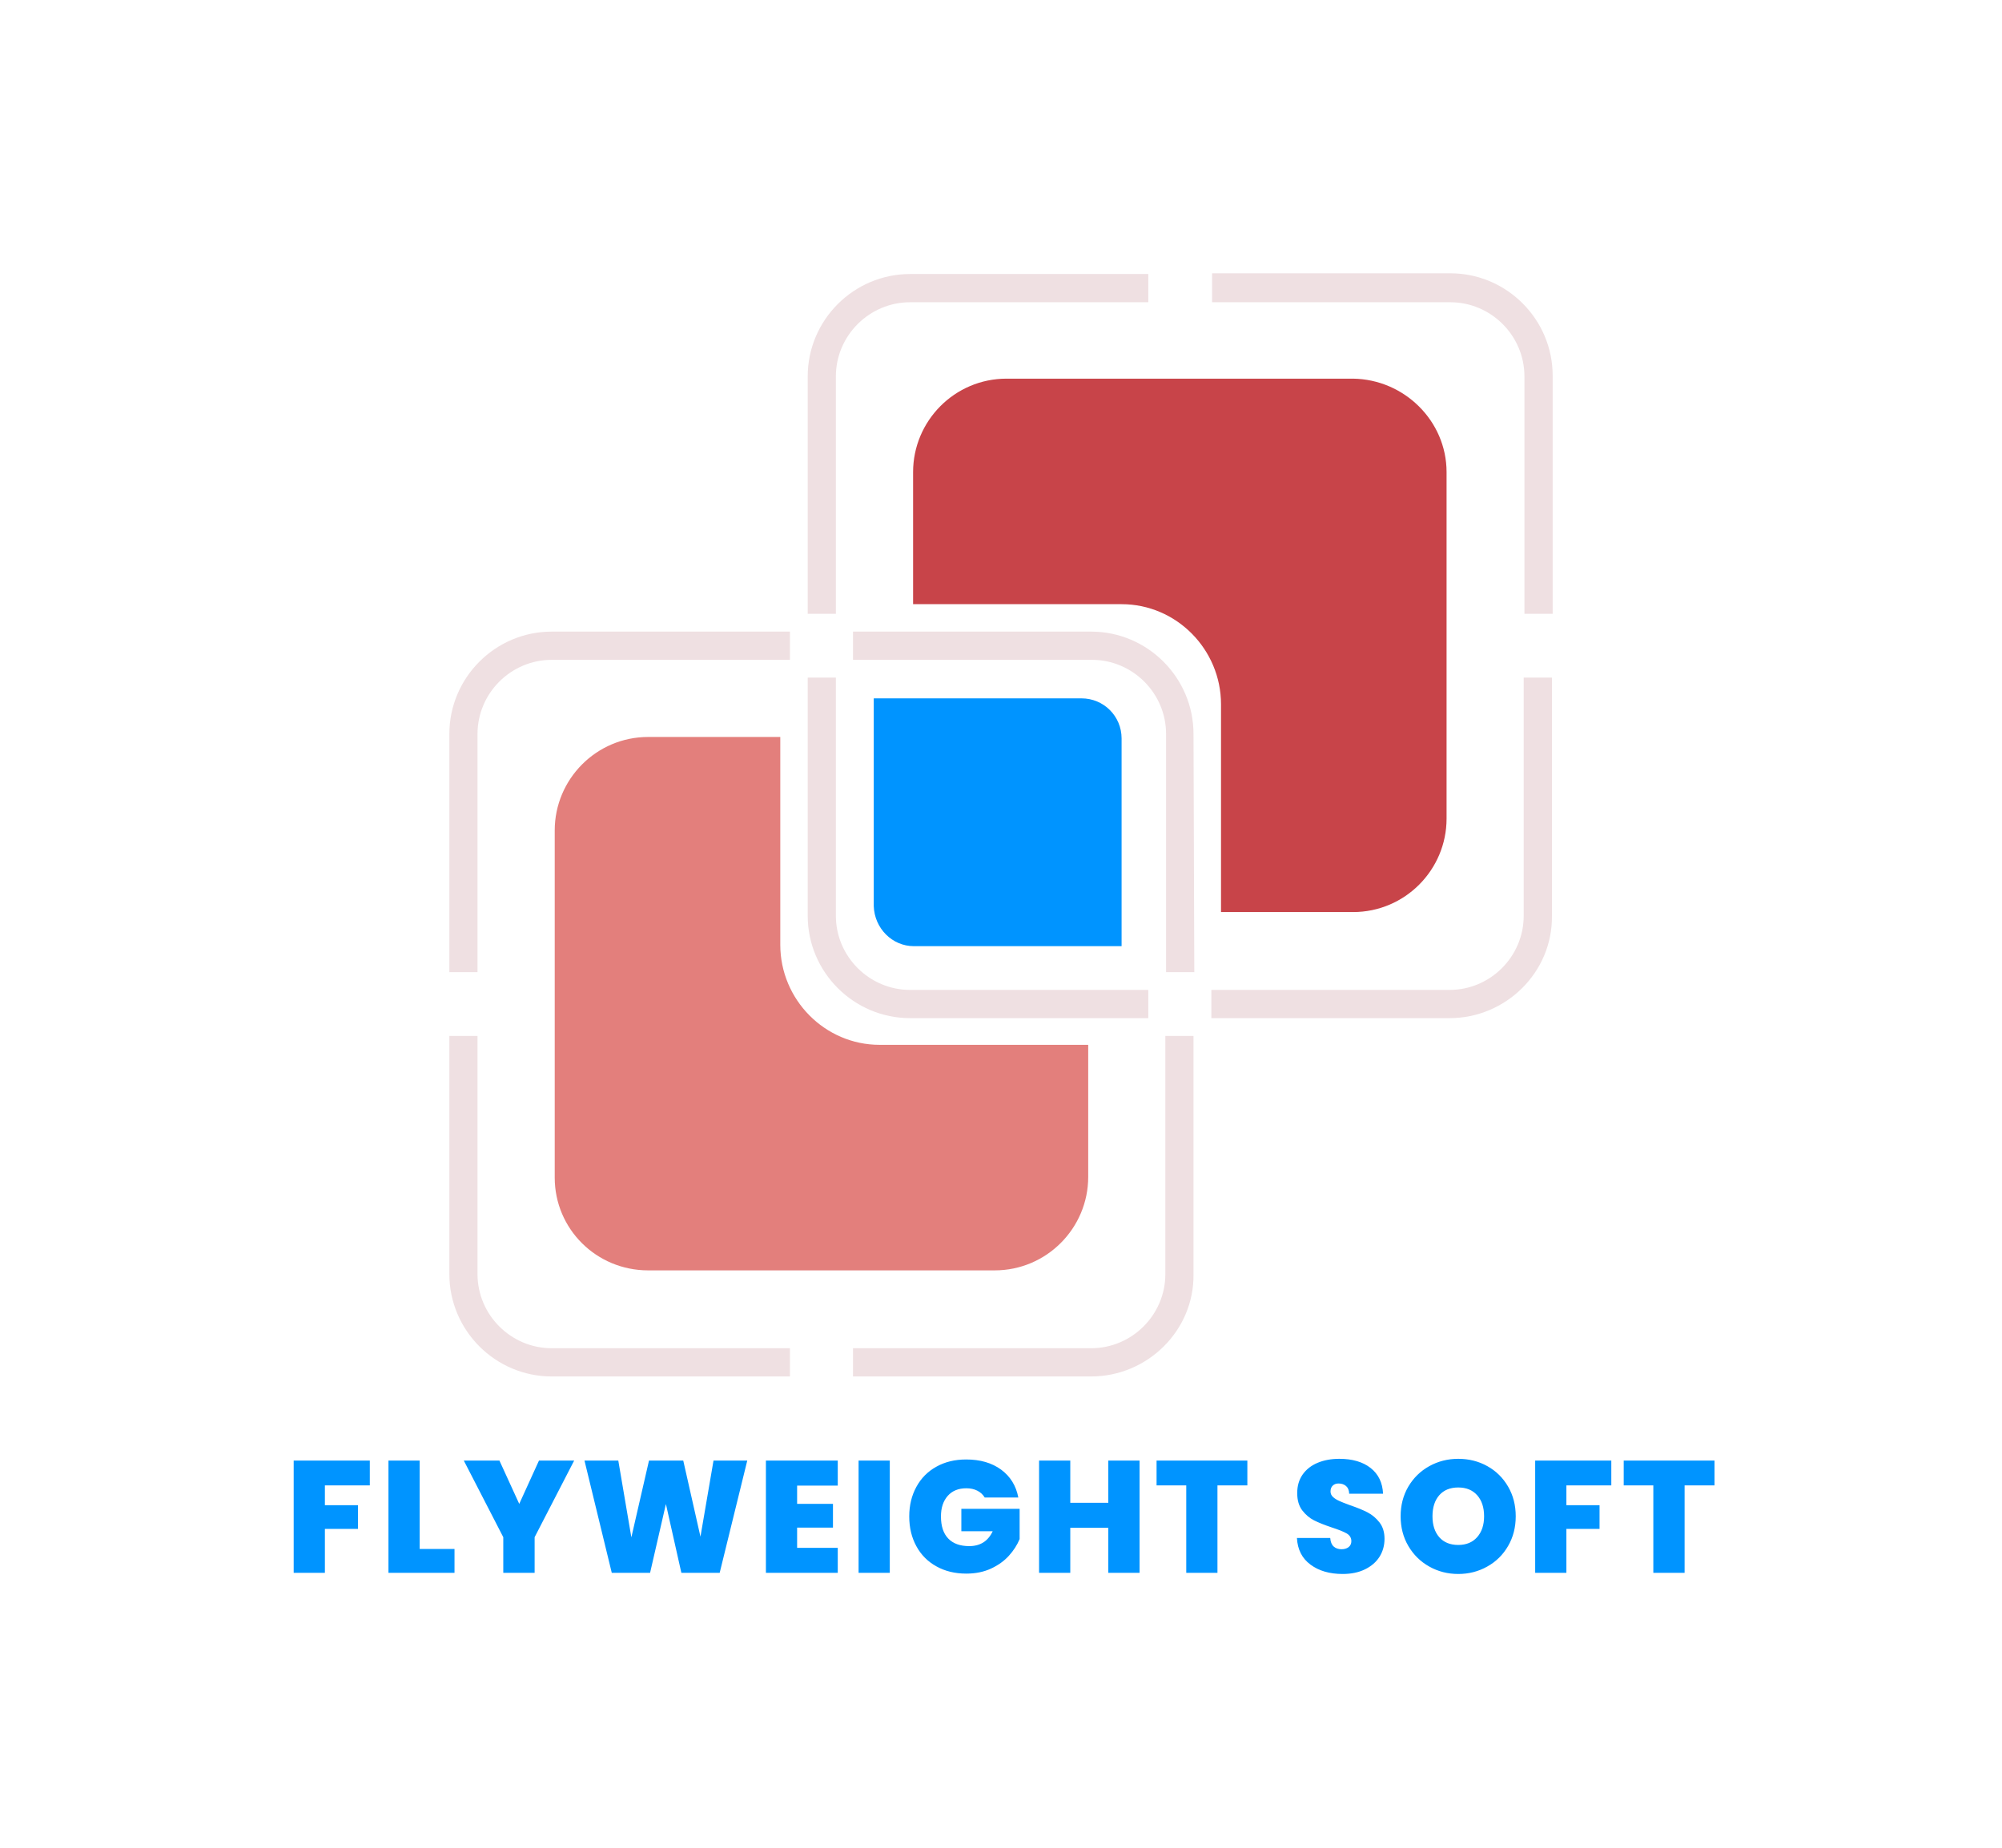
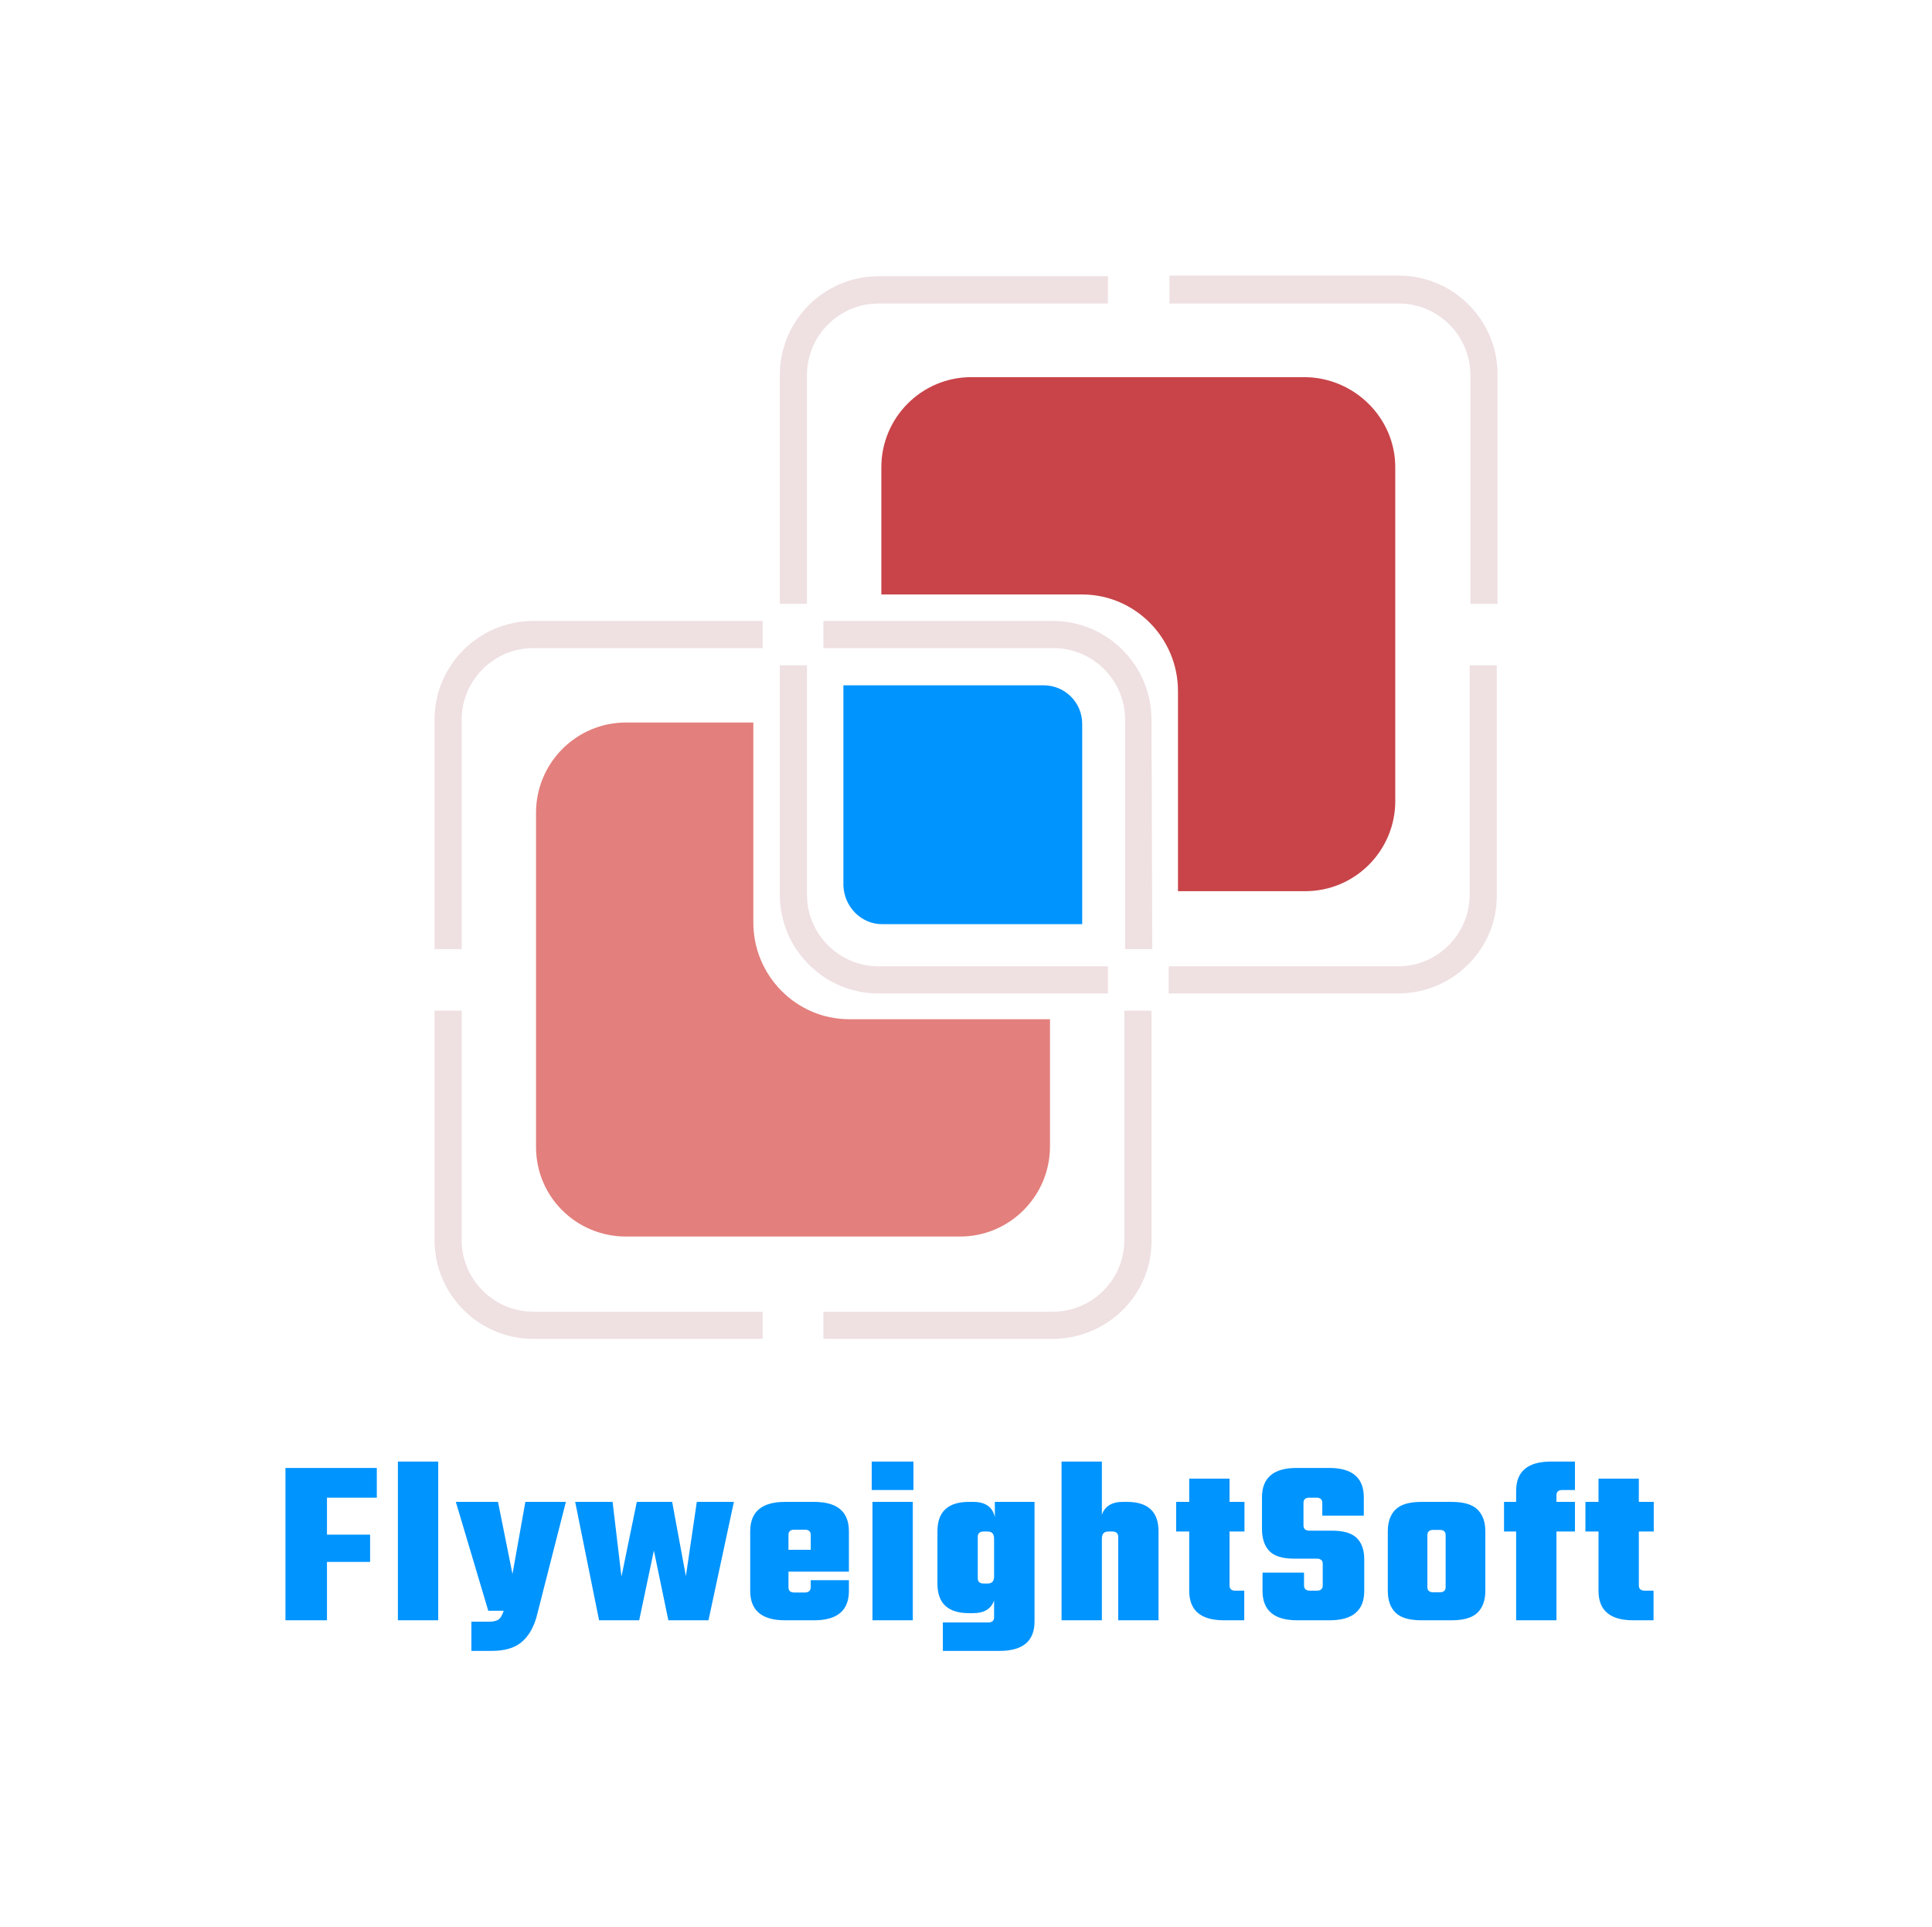
- <svg xmlns="http://www.w3.org/2000/svg" version="1.1" viewBox="0 0 23.505 21.691">
-   <g transform="matrix(0.8520534,0,0,0.8520534,3.343277,17.12993)">
-     <g clip-path="url(#SvgjsClipPath81730)">
-       <g clip-path="url(#SvgjsClipPath817285c754c1f-7d33-4f4d-99bd-6f21bc00cdf9)">
-         <path d=" M 6.961 -1.135 L 3.679 -1.135 C 2.902 -1.135 2.268 -1.769 2.268 -2.546 L 2.268 -5.828 L 2.656 -5.828 L 2.656 -2.546 C 2.656 -1.984 3.116 -1.524 3.679 -1.524 L 6.961 -1.524 L 6.961 -1.135 Z" fill="#efe0e2" transform="matrix(1,0,0,1,0,0)" fill-rule="nonzero" />
+ <svg xmlns="http://www.w3.org/2000/svg" version="1.1" viewBox="0 0 15.315 15.268">
+   <g transform="matrix(0.856953,0,0,0.856953,2.187447,11.58336)">
+     <g clip-path="url(#SvgjsClipPath4271)">
+       <g clip-path="url(#SvgjsClipPath42699bb2099f-1712-47cb-9897-7ee4f529b9d6)">
+         <path d=" M 4.502 -1.135 L 2.379 -1.135 C 1.877 -1.135 1.467 -1.545 1.467 -2.048 L 1.467 -4.17 L 1.718 -4.17 L 1.718 -2.048 C 1.718 -1.684 2.016 -1.386 2.379 -1.386 L 4.502 -1.386 L 4.502 -1.135 Z" fill="#efe0e2" transform="matrix(1,0,0,1,0,0)" fill-rule="nonzero" />
      </g>
-       <g clip-path="url(#SvgjsClipPath817285c754c1f-7d33-4f4d-99bd-6f21bc00cdf9)">
-         <path d=" M 2.656 -6.707 L 2.268 -6.707 L 2.268 -9.989 C 2.268 -10.766 2.902 -11.4 3.679 -11.4 L 6.961 -11.4 L 6.961 -11.011 L 3.679 -11.011 C 3.116 -11.011 2.656 -10.551 2.656 -9.989 L 2.656 -6.707 Z" fill="#efe0e2" transform="matrix(1,0,0,1,0,0)" fill-rule="nonzero" />
+       <g clip-path="url(#SvgjsClipPath42699bb2099f-1712-47cb-9897-7ee4f529b9d6)">
+         <path d=" M 1.718 -4.739 L 1.467 -4.739 L 1.467 -6.862 C 1.467 -7.364 1.877 -7.774 2.379 -7.774 L 4.502 -7.774 L 4.502 -7.523 L 2.379 -7.523 C 2.016 -7.523 1.718 -7.225 1.718 -6.862 L 1.718 -4.739 Z" fill="#efe0e2" transform="matrix(1,0,0,1,0,0)" fill-rule="nonzero" />
      </g>
-       <g clip-path="url(#SvgjsClipPath817285c754c1f-7d33-4f4d-99bd-6f21bc00cdf9)">
-         <path d=" M 12.533 -6.707 L 12.144 -6.707 L 12.144 -9.989 C 12.144 -10.551 11.684 -11.011 11.122 -11.011 L 7.83 -11.011 L 7.83 -11.4 L 11.111 -11.4 C 11.888 -11.4 12.522 -10.766 12.522 -9.989 L 12.533 -6.707 L 12.533 -6.707 Z" fill="#efe0e2" transform="matrix(1,0,0,1,0,0)" fill-rule="nonzero" />
+       <g clip-path="url(#SvgjsClipPath42699bb2099f-1712-47cb-9897-7ee4f529b9d6)">
+         <path d=" M 8.106 -4.739 L 7.855 -4.739 L 7.855 -6.862 C 7.855 -7.225 7.557 -7.523 7.193 -7.523 L 5.064 -7.523 L 5.064 -7.774 L 7.187 -7.774 C 7.689 -7.774 8.099 -7.364 8.099 -6.862 L 8.106 -4.739 L 8.106 -4.739 Z" fill="#efe0e2" transform="matrix(1,0,0,1,0,0)" fill-rule="nonzero" />
      </g>
-       <g clip-path="url(#SvgjsClipPath817285c754c1f-7d33-4f4d-99bd-6f21bc00cdf9)">
-         <path d=" M 11.111 -1.135 L 7.83 -1.135 L 7.83 -1.524 L 11.111 -1.524 C 11.674 -1.524 12.134 -1.984 12.134 -2.546 L 12.134 -5.828 L 12.522 -5.828 L 12.522 -2.546 C 12.533 -1.769 11.888 -1.135 11.111 -1.135 Z" fill="#efe0e2" transform="matrix(1,0,0,1,0,0)" fill-rule="nonzero" />
+       <g clip-path="url(#SvgjsClipPath42699bb2099f-1712-47cb-9897-7ee4f529b9d6)">
+         <path d=" M 7.187 -1.135 L 5.064 -1.135 L 5.064 -1.386 L 7.187 -1.386 C 7.551 -1.386 7.848 -1.684 7.848 -2.048 L 7.848 -4.17 L 8.099 -4.17 L 8.099 -2.048 C 8.106 -1.545 7.689 -1.135 7.187 -1.135 Z" fill="#efe0e2" transform="matrix(1,0,0,1,0,0)" fill-rule="nonzero" />
      </g>
-       <g clip-path="url(#SvgjsClipPath817285c754c1f-7d33-4f4d-99bd-6f21bc00cdf9)">
-         <path d=" M 11.899 -6.073 L 8.617 -6.073 C 7.84 -6.073 7.206 -6.707 7.206 -7.484 L 7.206 -10.766 L 7.594 -10.766 L 7.594 -7.484 C 7.594 -6.922 8.055 -6.462 8.617 -6.462 L 11.899 -6.462 L 11.899 -6.073 Z" fill="#efe0e2" transform="matrix(1,0,0,1,0,0)" fill-rule="nonzero" />
+       <g clip-path="url(#SvgjsClipPath42699bb2099f-1712-47cb-9897-7ee4f529b9d6)">
+         <path d=" M 7.696 -4.329 L 5.573 -4.329 C 5.071 -4.329 4.661 -4.739 4.661 -5.242 L 4.661 -7.364 L 4.912 -7.364 L 4.912 -5.242 C 4.912 -4.878 5.21 -4.58 5.573 -4.58 L 7.696 -4.58 L 7.696 -4.329 Z" fill="#efe0e2" transform="matrix(1,0,0,1,0,0)" fill-rule="nonzero" />
      </g>
-       <g clip-path="url(#SvgjsClipPath817285c754c1f-7d33-4f4d-99bd-6f21bc00cdf9)">
-         <path d=" M 7.594 -11.645 L 7.206 -11.645 L 7.206 -14.917 C 7.206 -15.694 7.84 -16.328 8.617 -16.328 L 11.899 -16.328 L 11.899 -15.939 L 8.617 -15.939 C 8.055 -15.939 7.594 -15.479 7.594 -14.917 L 7.594 -11.645 Z" fill="#efe0e2" transform="matrix(1,0,0,1,0,0)" fill-rule="nonzero" />
+       <g clip-path="url(#SvgjsClipPath42699bb2099f-1712-47cb-9897-7ee4f529b9d6)">
+         <path d=" M 4.912 -7.933 L 4.661 -7.933 L 4.661 -10.049 C 4.661 -10.552 5.071 -10.962 5.573 -10.962 L 7.696 -10.962 L 7.696 -10.71 L 5.573 -10.71 C 5.21 -10.71 4.912 -10.413 4.912 -10.049 L 4.912 -7.933 Z" fill="#efe0e2" transform="matrix(1,0,0,1,0,0)" fill-rule="nonzero" />
      </g>
-       <g clip-path="url(#SvgjsClipPath817285c754c1f-7d33-4f4d-99bd-6f21bc00cdf9)">
-         <path d=" M 17.471 -11.645 L 17.082 -11.645 L 17.082 -14.917 C 17.082 -15.479 16.622 -15.939 16.06 -15.939 L 12.778 -15.939 L 12.778 -16.338 L 16.06 -16.338 C 16.837 -16.338 17.471 -15.704 17.471 -14.927 L 17.471 -11.645 Z" fill="#efe0e2" transform="matrix(1,0,0,1,0,0)" fill-rule="nonzero" />
+       <g clip-path="url(#SvgjsClipPath42699bb2099f-1712-47cb-9897-7ee4f529b9d6)">
+         <path d=" M 11.3 -7.933 L 11.049 -7.933 L 11.049 -10.049 C 11.049 -10.413 10.751 -10.71 10.387 -10.71 L 8.265 -10.71 L 8.265 -10.968 L 10.387 -10.968 C 10.89 -10.968 11.3 -10.558 11.3 -10.056 L 11.3 -7.933 Z" fill="#efe0e2" transform="matrix(1,0,0,1,0,0)" fill-rule="nonzero" />
      </g>
-       <g clip-path="url(#SvgjsClipPath817285c754c1f-7d33-4f4d-99bd-6f21bc00cdf9)">
-         <path d=" M 16.05 -6.073 L 12.768 -6.073 L 12.768 -6.462 L 16.05 -6.462 C 16.612 -6.462 17.072 -6.922 17.072 -7.484 L 17.072 -10.766 L 17.461 -10.766 L 17.461 -7.484 C 17.471 -6.707 16.827 -6.073 16.05 -6.073 Z" fill="#efe0e2" transform="matrix(1,0,0,1,0,0)" fill-rule="nonzero" />
+       <g clip-path="url(#SvgjsClipPath42699bb2099f-1712-47cb-9897-7ee4f529b9d6)">
+         <path d=" M 10.381 -4.329 L 8.258 -4.329 L 8.258 -4.58 L 10.381 -4.58 C 10.745 -4.58 11.042 -4.878 11.042 -5.242 L 11.042 -7.364 L 11.293 -7.364 L 11.293 -5.242 C 11.3 -4.739 10.883 -4.329 10.381 -4.329 Z" fill="#efe0e2" transform="matrix(1,0,0,1,0,0)" fill-rule="nonzero" />
      </g>
-       <g clip-path="url(#SvgjsClipPath817285c754c1f-7d33-4f4d-99bd-6f21bc00cdf9)">
-         <path d=" M 16.009 -13.598 L 16.009 -8.823 C 16.009 -8.118 15.436 -7.535 14.721 -7.535 L 12.901 -7.535 L 12.901 -10.398 C 12.901 -11.154 12.287 -11.778 11.531 -11.778 L 8.658 -11.778 L 8.658 -13.598 C 8.658 -14.303 9.23 -14.886 9.946 -14.886 L 14.721 -14.886 C 15.426 -14.876 16.009 -14.303 16.009 -13.598 Z" fill="#c84449" transform="matrix(1,0,0,1,0,0)" fill-rule="nonzero" />
+       <g clip-path="url(#SvgjsClipPath42699bb2099f-1712-47cb-9897-7ee4f529b9d6)">
+         <path d=" M 10.354 -9.196 L 10.354 -6.108 C 10.354 -5.652 9.984 -5.275 9.521 -5.275 L 8.344 -5.275 L 8.344 -7.126 C 8.344 -7.616 7.947 -8.019 7.458 -8.019 L 5.6 -8.019 L 5.6 -9.196 C 5.6 -9.652 5.97 -10.029 6.433 -10.029 L 9.521 -10.029 C 9.977 -10.023 10.354 -9.652 10.354 -9.196 Z" fill="#c84449" transform="matrix(1,0,0,1,0,0)" fill-rule="nonzero" />
      </g>
-       <g clip-path="url(#SvgjsClipPath817285c754c1f-7d33-4f4d-99bd-6f21bc00cdf9)">
-         <path d=" M 3.72 -3.875 L 3.72 -8.66 C 3.72 -9.365 4.292 -9.948 5.008 -9.948 L 6.828 -9.948 L 6.828 -7.085 C 6.828 -6.329 7.441 -5.705 8.198 -5.705 L 11.071 -5.705 L 11.071 -3.885 C 11.071 -3.18 10.498 -2.597 9.782 -2.597 L 5.008 -2.597 C 4.292 -2.597 3.72 -3.17 3.72 -3.875 Z" fill="#e37f7c" transform="matrix(1,0,0,1,0,0)" fill-rule="nonzero" />
+       <g clip-path="url(#SvgjsClipPath42699bb2099f-1712-47cb-9897-7ee4f529b9d6)">
+         <path d=" M 2.406 -2.907 L 2.406 -6.002 C 2.406 -6.458 2.776 -6.835 3.239 -6.835 L 4.416 -6.835 L 4.416 -4.984 C 4.416 -4.494 4.813 -4.091 5.302 -4.091 L 7.16 -4.091 L 7.16 -2.914 C 7.16 -2.458 6.79 -2.081 6.327 -2.081 L 3.239 -2.081 C 2.776 -2.081 2.406 -2.451 2.406 -2.907 Z" fill="#e37f7c" transform="matrix(1,0,0,1,0,0)" fill-rule="nonzero" />
      </g>
-       <g clip-path="url(#SvgjsClipPath817285c754c1f-7d33-4f4d-99bd-6f21bc00cdf9)">
-         <path d=" M 8.668 -7.065 L 11.531 -7.065 L 11.531 -9.928 C 11.531 -10.234 11.285 -10.48 10.979 -10.48 L 8.116 -10.48 L 8.116 -7.617 C 8.126 -7.31 8.371 -7.065 8.668 -7.065 Z" fill="#0094ff" transform="matrix(1,0,0,1,0,0)" fill-rule="nonzero" />
+       <g clip-path="url(#SvgjsClipPath42699bb2099f-1712-47cb-9897-7ee4f529b9d6)">
+         <path d=" M 5.606 -4.97 L 7.458 -4.97 L 7.458 -6.822 C 7.458 -7.02 7.299 -7.179 7.101 -7.179 L 5.249 -7.179 L 5.249 -5.328 C 5.256 -5.129 5.415 -4.97 5.606 -4.97 Z" fill="#0094ff" transform="matrix(1,0,0,1,0,0)" fill-rule="nonzero" />
      </g>
    </g>
    <g>
-       <path d=" M 1.172 0.024 L 1.172 0.366 L 0.553 0.366 L 0.553 0.639 L 1.009 0.639 L 1.009 0.966 L 0.553 0.966 L 0.553 1.571 L 0.123 1.571 L 0.123 0.024 L 1.172 0.024 M 1.859 1.242 L 2.339 1.242 L 2.339 1.571 L 1.429 1.571 L 1.429 0.024 L 1.859 0.024 L 1.859 1.242 M 3.988 0.024 L 3.443 1.08 L 3.443 1.571 L 3.011 1.571 L 3.011 1.08 L 2.467 0.024 L 2.958 0.024 L 3.231 0.621 L 3.503 0.024 L 3.988 0.024 M 6.373 0.024 L 5.993 1.571 L 5.465 1.571 L 5.252 0.623 L 5.034 1.571 L 4.506 1.571 L 4.13 0.024 L 4.596 0.024 L 4.776 1.082 L 5.019 0.024 L 5.491 0.024 L 5.728 1.073 L 5.908 0.024 L 6.373 0.024 M 7.06 0.369 L 7.06 0.621 L 7.554 0.621 L 7.554 0.948 L 7.06 0.948 L 7.06 1.227 L 7.62 1.227 L 7.62 1.571 L 6.63 1.571 L 6.63 0.024 L 7.62 0.024 L 7.62 0.369 L 7.06 0.369 M 8.337 0.024 L 8.337 1.571 L 7.907 1.571 L 7.907 0.024 L 8.337 0.024 M 9.645 0.533 Q 9.608 0.472 9.543 0.439 Q 9.479 0.406 9.391 0.406 Q 9.228 0.406 9.135 0.511 Q 9.042 0.617 9.042 0.794 Q 9.042 0.994 9.142 1.098 Q 9.242 1.203 9.432 1.203 Q 9.659 1.203 9.755 0.998 L 9.323 0.998 L 9.323 0.689 L 10.126 0.689 L 10.126 1.106 Q 10.075 1.229 9.978 1.336 Q 9.88 1.444 9.731 1.513 Q 9.582 1.582 9.391 1.582 Q 9.158 1.582 8.979 1.482 Q 8.8 1.383 8.703 1.204 Q 8.605 1.025 8.605 0.794 Q 8.605 0.566 8.703 0.387 Q 8.8 0.208 8.978 0.109 Q 9.156 0.009 9.389 0.009 Q 9.68 0.009 9.871 0.149 Q 10.062 0.29 10.108 0.533 L 9.645 0.533 M 11.779 0.024 L 11.779 1.571 L 11.348 1.571 L 11.348 0.95 L 10.824 0.95 L 10.824 1.571 L 10.394 1.571 L 10.394 0.024 L 10.824 0.024 L 10.824 0.606 L 11.348 0.606 L 11.348 0.024 L 11.779 0.024 M 13.264 0.024 L 13.264 0.366 L 12.852 0.366 L 12.852 1.571 L 12.422 1.571 L 12.422 0.366 L 12.013 0.366 L 12.013 0.024 L 13.264 0.024 M 14.134 1.458 Q 13.96 1.33 13.947 1.091 L 14.406 1.091 Q 14.412 1.172 14.454 1.209 Q 14.496 1.246 14.561 1.246 Q 14.621 1.246 14.659 1.217 Q 14.697 1.187 14.697 1.135 Q 14.697 1.067 14.634 1.029 Q 14.57 0.992 14.428 0.946 Q 14.276 0.895 14.183 0.848 Q 14.09 0.801 14.02 0.71 Q 13.951 0.619 13.951 0.472 Q 13.951 0.323 14.026 0.216 Q 14.101 0.11 14.232 0.055 Q 14.364 -2.220446049250313e-16 14.531 -2.220446049250313e-16 Q 14.801 -2.220446049250313e-16 14.962 0.126 Q 15.123 0.252 15.134 0.481 L 14.667 0.481 Q 14.665 0.41 14.624 0.375 Q 14.583 0.34 14.52 0.34 Q 14.471 0.34 14.441 0.369 Q 14.41 0.397 14.41 0.45 Q 14.41 0.494 14.444 0.526 Q 14.478 0.557 14.529 0.58 Q 14.579 0.603 14.678 0.639 Q 14.825 0.689 14.92 0.738 Q 15.016 0.788 15.085 0.877 Q 15.154 0.966 15.154 1.102 Q 15.154 1.24 15.085 1.35 Q 15.016 1.459 14.885 1.523 Q 14.755 1.587 14.577 1.587 Q 14.307 1.587 14.134 1.458 M 15.771 1.485 Q 15.589 1.383 15.482 1.201 Q 15.376 1.02 15.376 0.792 Q 15.376 0.564 15.482 0.383 Q 15.589 0.202 15.771 0.101 Q 15.953 -2.220446049250313e-16 16.17 -2.220446049250313e-16 Q 16.39 -2.220446049250313e-16 16.571 0.101 Q 16.752 0.202 16.857 0.383 Q 16.962 0.564 16.962 0.792 Q 16.962 1.02 16.857 1.201 Q 16.752 1.383 16.569 1.485 Q 16.387 1.587 16.17 1.587 Q 15.953 1.587 15.771 1.485 M 16.43 1.08 Q 16.526 0.972 16.526 0.792 Q 16.526 0.608 16.43 0.501 Q 16.335 0.395 16.17 0.395 Q 16.003 0.395 15.909 0.501 Q 15.815 0.608 15.815 0.792 Q 15.815 0.974 15.909 1.081 Q 16.003 1.187 16.17 1.187 Q 16.335 1.187 16.43 1.08 M 18.279 0.024 L 18.279 0.366 L 17.66 0.366 L 17.66 0.639 L 18.117 0.639 L 18.117 0.966 L 17.66 0.966 L 17.66 1.571 L 17.23 1.571 L 17.23 0.024 L 18.279 0.024 M 19.701 0.024 L 19.701 0.366 L 19.289 0.366 L 19.289 1.571 L 18.858 1.571 L 18.858 0.366 L 18.45 0.366 L 18.45 0.024 L 19.701 0.024" fill="#0094ff" fill-rule="nonzero" />
+       <path d=" M 0.933 0.334 L 0.472 0.334 L 0.472 0.676 L 0.871 0.676 L 0.871 0.928 L 0.472 0.928 L 0.472 1.468 L 0.088 1.468 L 0.088 0.059 L 0.933 0.059 L 0.933 0.334 M 1.501 1.468 L 1.128 1.468 L 1.128 2.220446049250313e-16 L 1.501 2.220446049250313e-16 L 1.501 1.468 M 1.993 1.751 L 1.808 1.751 L 1.808 1.481 L 1.971 1.481 Q 2.024 1.481 2.054 1.464 Q 2.085 1.446 2.107 1.38 L 1.964 1.38 L 1.664 0.373 L 2.054 0.373 L 2.188 1.04 L 2.307 0.373 L 2.682 0.373 L 2.408 1.446 Q 2.362 1.598 2.267 1.674 Q 2.173 1.751 1.993 1.751 M 3.893 0.373 L 4.236 0.373 L 4.001 1.468 L 3.63 1.468 L 3.496 0.823 L 3.36 1.468 L 2.989 1.468 L 2.768 0.373 L 3.114 0.373 L 3.196 1.064 L 3.338 0.373 L 3.665 0.373 L 3.792 1.06 L 3.893 0.373 M 4.71 0.373 L 4.978 0.373 Q 5.3 0.373 5.3 0.645 L 5.3 1.018 L 4.741 1.018 L 4.741 1.163 Q 4.741 1.211 4.795 1.211 L 4.892 1.211 Q 4.947 1.211 4.947 1.159 L 4.947 1.097 L 5.3 1.097 L 5.3 1.196 Q 5.3 1.468 4.978 1.468 L 4.71 1.468 Q 4.387 1.468 4.387 1.196 L 4.387 0.645 Q 4.387 0.373 4.71 0.373 M 4.741 0.816 L 4.947 0.816 L 4.947 0.678 Q 4.947 0.63 4.892 0.63 L 4.795 0.63 Q 4.741 0.63 4.741 0.678 L 4.741 0.816 M 5.511 0.263 L 5.511 2.220446049250313e-16 L 5.897 2.220446049250313e-16 L 5.897 0.263 L 5.511 0.263 M 5.891 1.468 L 5.518 1.468 L 5.518 0.373 L 5.891 0.373 L 5.891 1.468 M 6.65 0.373 L 7.017 0.373 L 7.017 1.479 Q 7.017 1.751 6.694 1.751 L 6.169 1.751 L 6.169 1.488 L 6.589 1.488 Q 6.643 1.488 6.643 1.44 L 6.643 1.284 Q 6.602 1.402 6.45 1.402 L 6.411 1.402 Q 6.119 1.402 6.119 1.13 L 6.119 0.645 Q 6.119 0.373 6.411 0.373 L 6.45 0.373 Q 6.619 0.373 6.65 0.514 L 6.65 0.373 M 6.547 1.128 L 6.584 1.128 Q 6.643 1.128 6.643 1.062 L 6.643 0.713 Q 6.643 0.647 6.584 0.647 L 6.547 0.647 Q 6.492 0.647 6.492 0.696 L 6.492 1.08 Q 6.492 1.128 6.547 1.128 M 7.833 0.373 L 7.872 0.373 Q 8.164 0.373 8.164 0.645 L 8.164 1.468 L 7.791 1.468 L 7.791 0.696 Q 7.791 0.647 7.736 0.647 L 7.699 0.647 Q 7.64 0.647 7.64 0.713 L 7.64 1.468 L 7.267 1.468 L 7.267 2.220446049250313e-16 L 7.64 2.220446049250313e-16 L 7.64 0.492 Q 7.682 0.373 7.833 0.373 M 8.959 0.647 L 8.821 0.647 L 8.821 1.146 Q 8.821 1.194 8.875 1.194 L 8.957 1.194 L 8.957 1.468 L 8.77 1.468 Q 8.448 1.468 8.448 1.196 L 8.448 0.647 L 8.327 0.647 L 8.327 0.373 L 8.448 0.373 L 8.448 0.158 L 8.821 0.158 L 8.821 0.373 L 8.959 0.373 L 8.959 0.647 M 9.683 1.146 L 9.683 0.946 Q 9.683 0.898 9.628 0.898 L 9.418 0.898 Q 9.255 0.898 9.188 0.826 Q 9.121 0.755 9.121 0.621 L 9.121 0.331 Q 9.121 0.059 9.442 0.059 L 9.742 0.059 Q 10.063 0.059 10.063 0.331 L 10.063 0.5 L 9.679 0.5 L 9.679 0.382 Q 9.679 0.334 9.624 0.334 L 9.56 0.334 Q 9.505 0.334 9.505 0.382 L 9.505 0.59 Q 9.505 0.639 9.56 0.639 L 9.767 0.639 Q 9.929 0.639 9.998 0.707 Q 10.067 0.775 10.067 0.906 L 10.067 1.196 Q 10.067 1.468 9.747 1.468 L 9.448 1.468 Q 9.126 1.468 9.126 1.196 L 9.126 1.027 L 9.51 1.027 L 9.51 1.146 Q 9.51 1.194 9.565 1.194 L 9.628 1.194 Q 9.683 1.194 9.683 1.146 M 10.596 0.373 L 10.875 0.373 Q 11.042 0.373 11.114 0.443 Q 11.187 0.514 11.187 0.645 L 11.187 1.196 Q 11.187 1.328 11.114 1.398 Q 11.042 1.468 10.875 1.468 L 10.596 1.468 Q 10.429 1.468 10.357 1.398 Q 10.285 1.328 10.285 1.196 L 10.285 0.645 Q 10.285 0.514 10.357 0.443 Q 10.429 0.373 10.596 0.373 M 10.82 1.161 L 10.82 0.68 Q 10.82 0.632 10.765 0.632 L 10.706 0.632 Q 10.651 0.632 10.651 0.68 L 10.651 1.161 Q 10.651 1.209 10.706 1.209 L 10.765 1.209 Q 10.82 1.209 10.82 1.161 M 12.016 0.263 L 11.9 0.263 Q 11.845 0.263 11.845 0.312 L 11.845 0.373 L 12.016 0.373 L 12.016 0.647 L 11.845 0.647 L 11.845 1.468 L 11.472 1.468 L 11.472 0.647 L 11.36 0.647 L 11.36 0.373 L 11.472 0.373 L 11.472 0.272 Q 11.472 2.220446049250313e-16 11.795 2.220446049250313e-16 L 12.016 2.220446049250313e-16 L 12.016 0.263 M 12.745 0.647 L 12.607 0.647 L 12.607 1.146 Q 12.607 1.194 12.662 1.194 L 12.743 1.194 L 12.743 1.468 L 12.556 1.468 Q 12.234 1.468 12.234 1.196 L 12.234 0.647 L 12.113 0.647 L 12.113 0.373 L 12.234 0.373 L 12.234 0.158 L 12.607 0.158 L 12.607 0.373 L 12.745 0.373 L 12.745 0.647" fill="#0094ff" fill-rule="nonzero" />
    </g>
    <g />
  </g>
  <defs>
-     <clipPath id="SvgjsClipPath81730">
-       <path d=" M 2.268 -16.338 h 15.203 v 15.203 h -15.203 Z" />
+     <clipPath id="SvgjsClipPath4271">
+       <path d=" M 1.467 -10.968 h 9.833 v 9.833 h -9.833 Z" />
    </clipPath>
-     <clipPath id="SvgjsClipPath817285c754c1f-7d33-4f4d-99bd-6f21bc00cdf9">
-       <path d=" M 2.268 -16.338 L 17.471 -16.338 L 17.471 -1.135 L 2.268 -1.135 Z" />
+     <clipPath id="SvgjsClipPath42699bb2099f-1712-47cb-9897-7ee4f529b9d6">
+       <path d=" M 1.467 -10.968 L 11.3 -10.968 L 11.3 -1.135 L 1.467 -1.135 Z" />
    </clipPath>
  </defs>
</svg>
